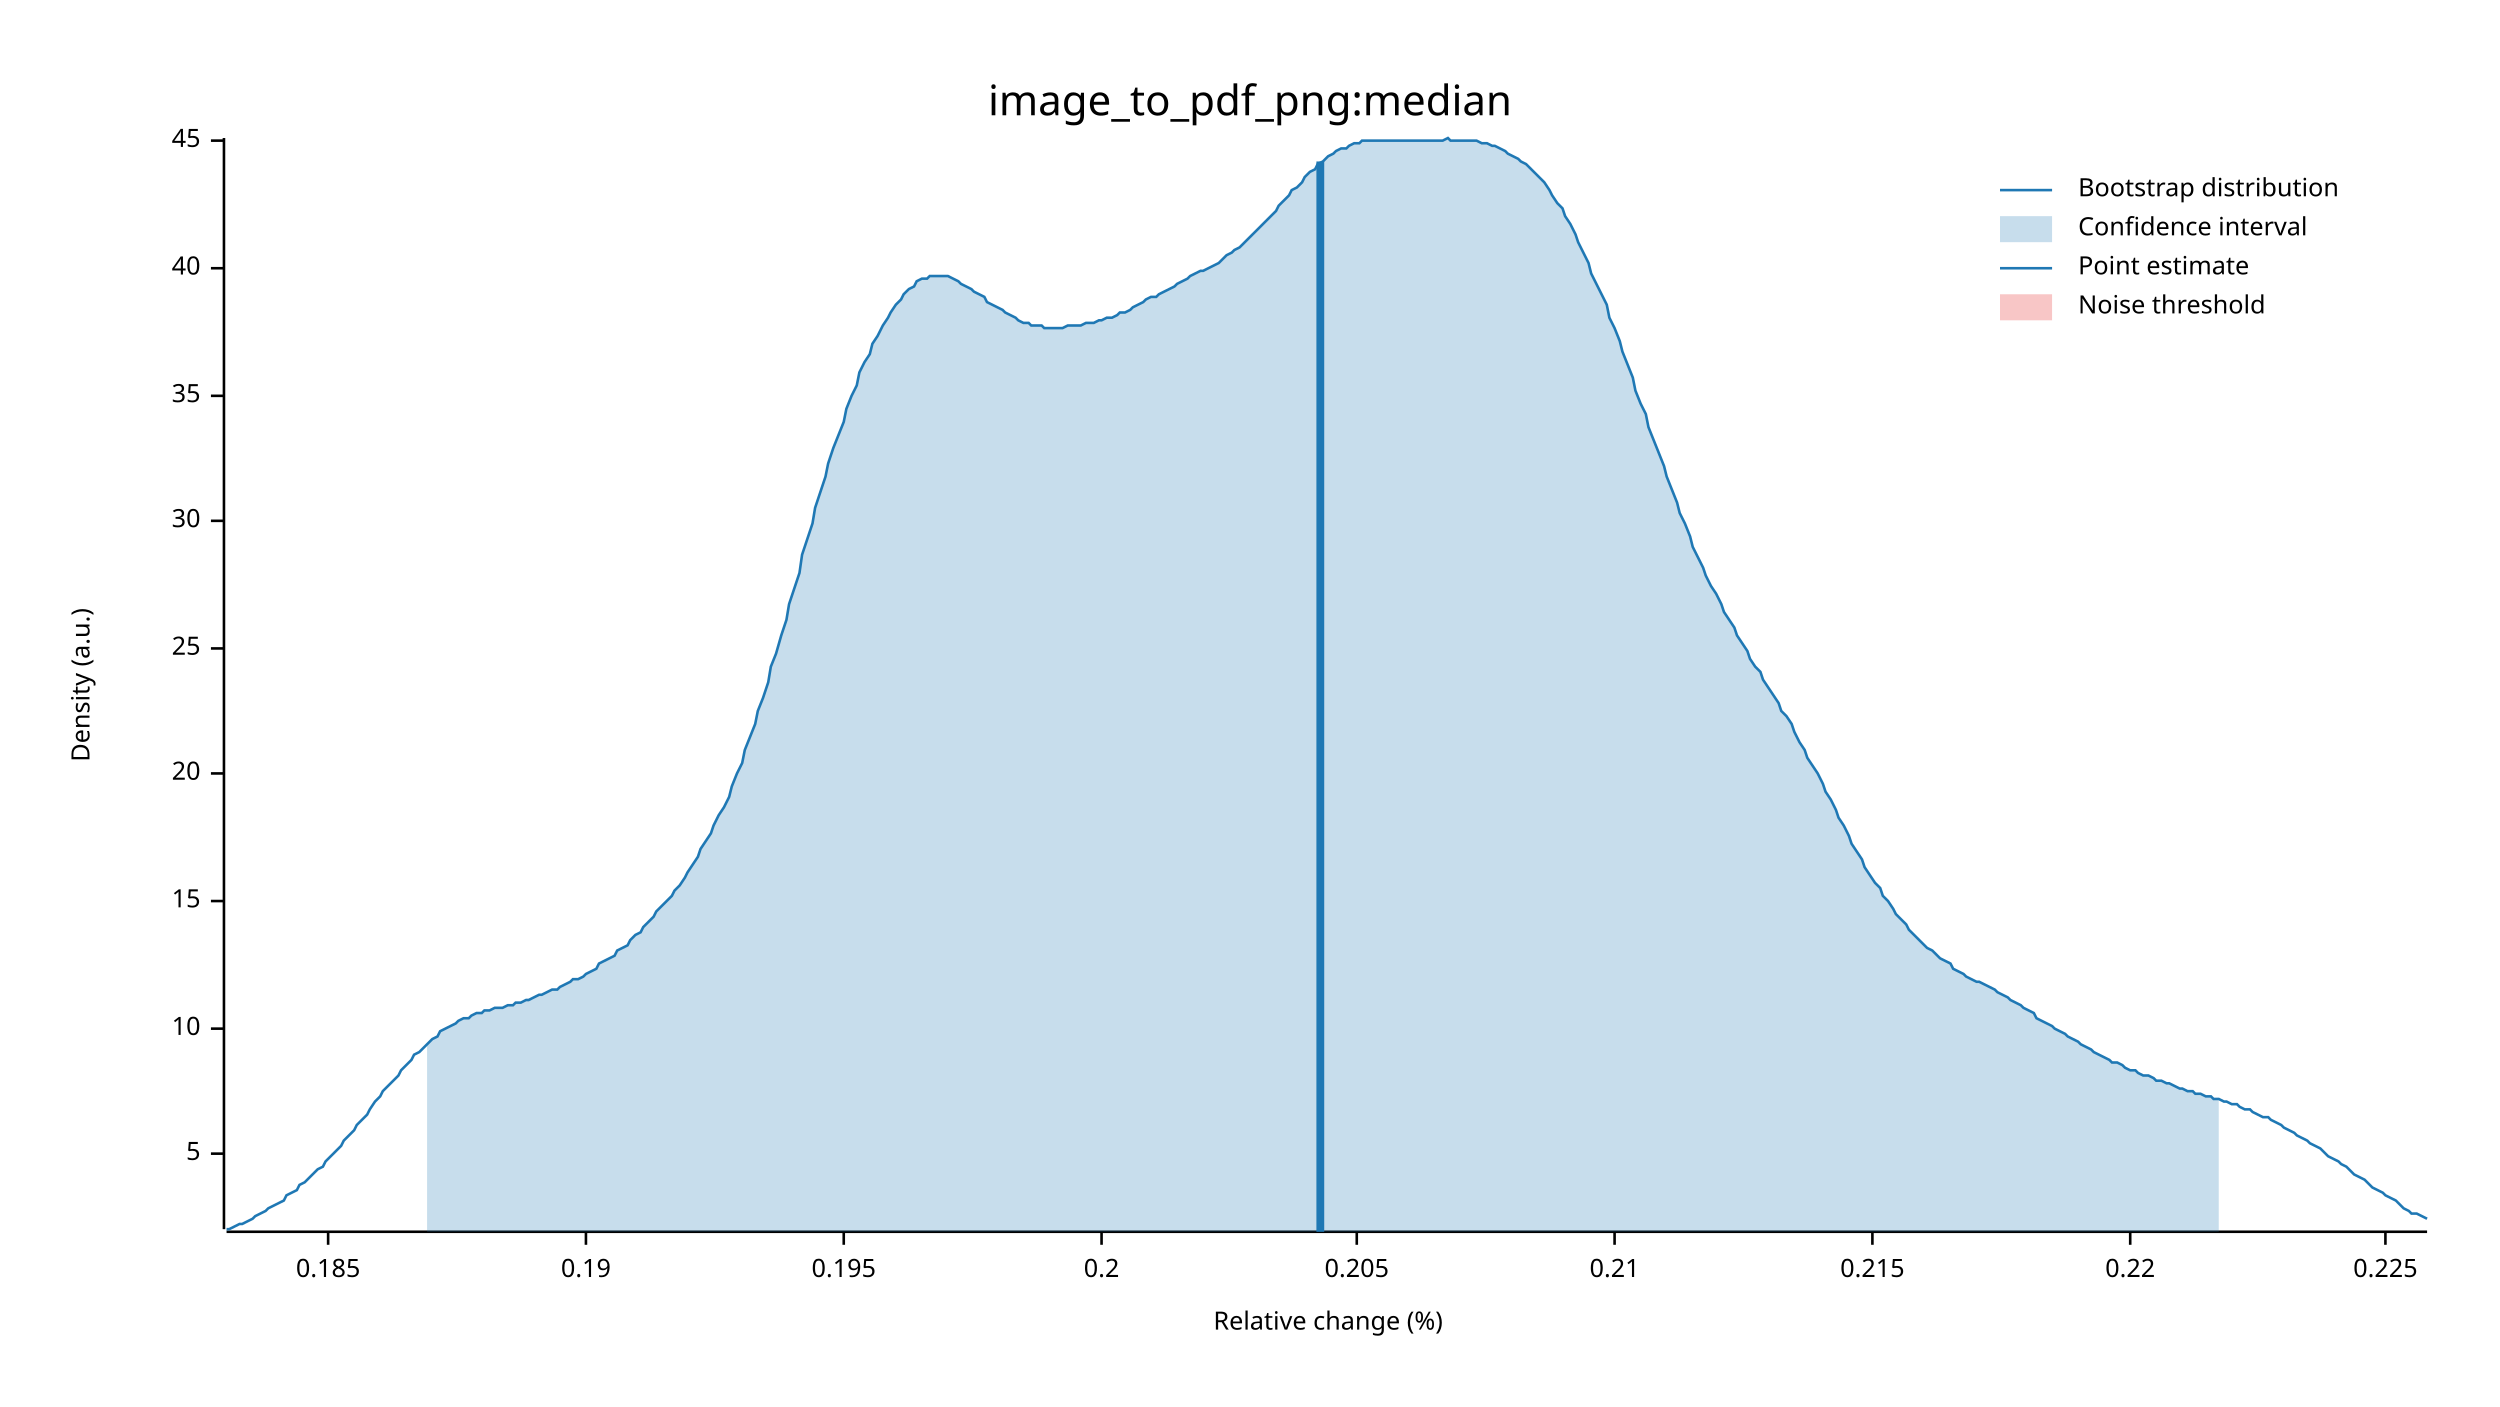
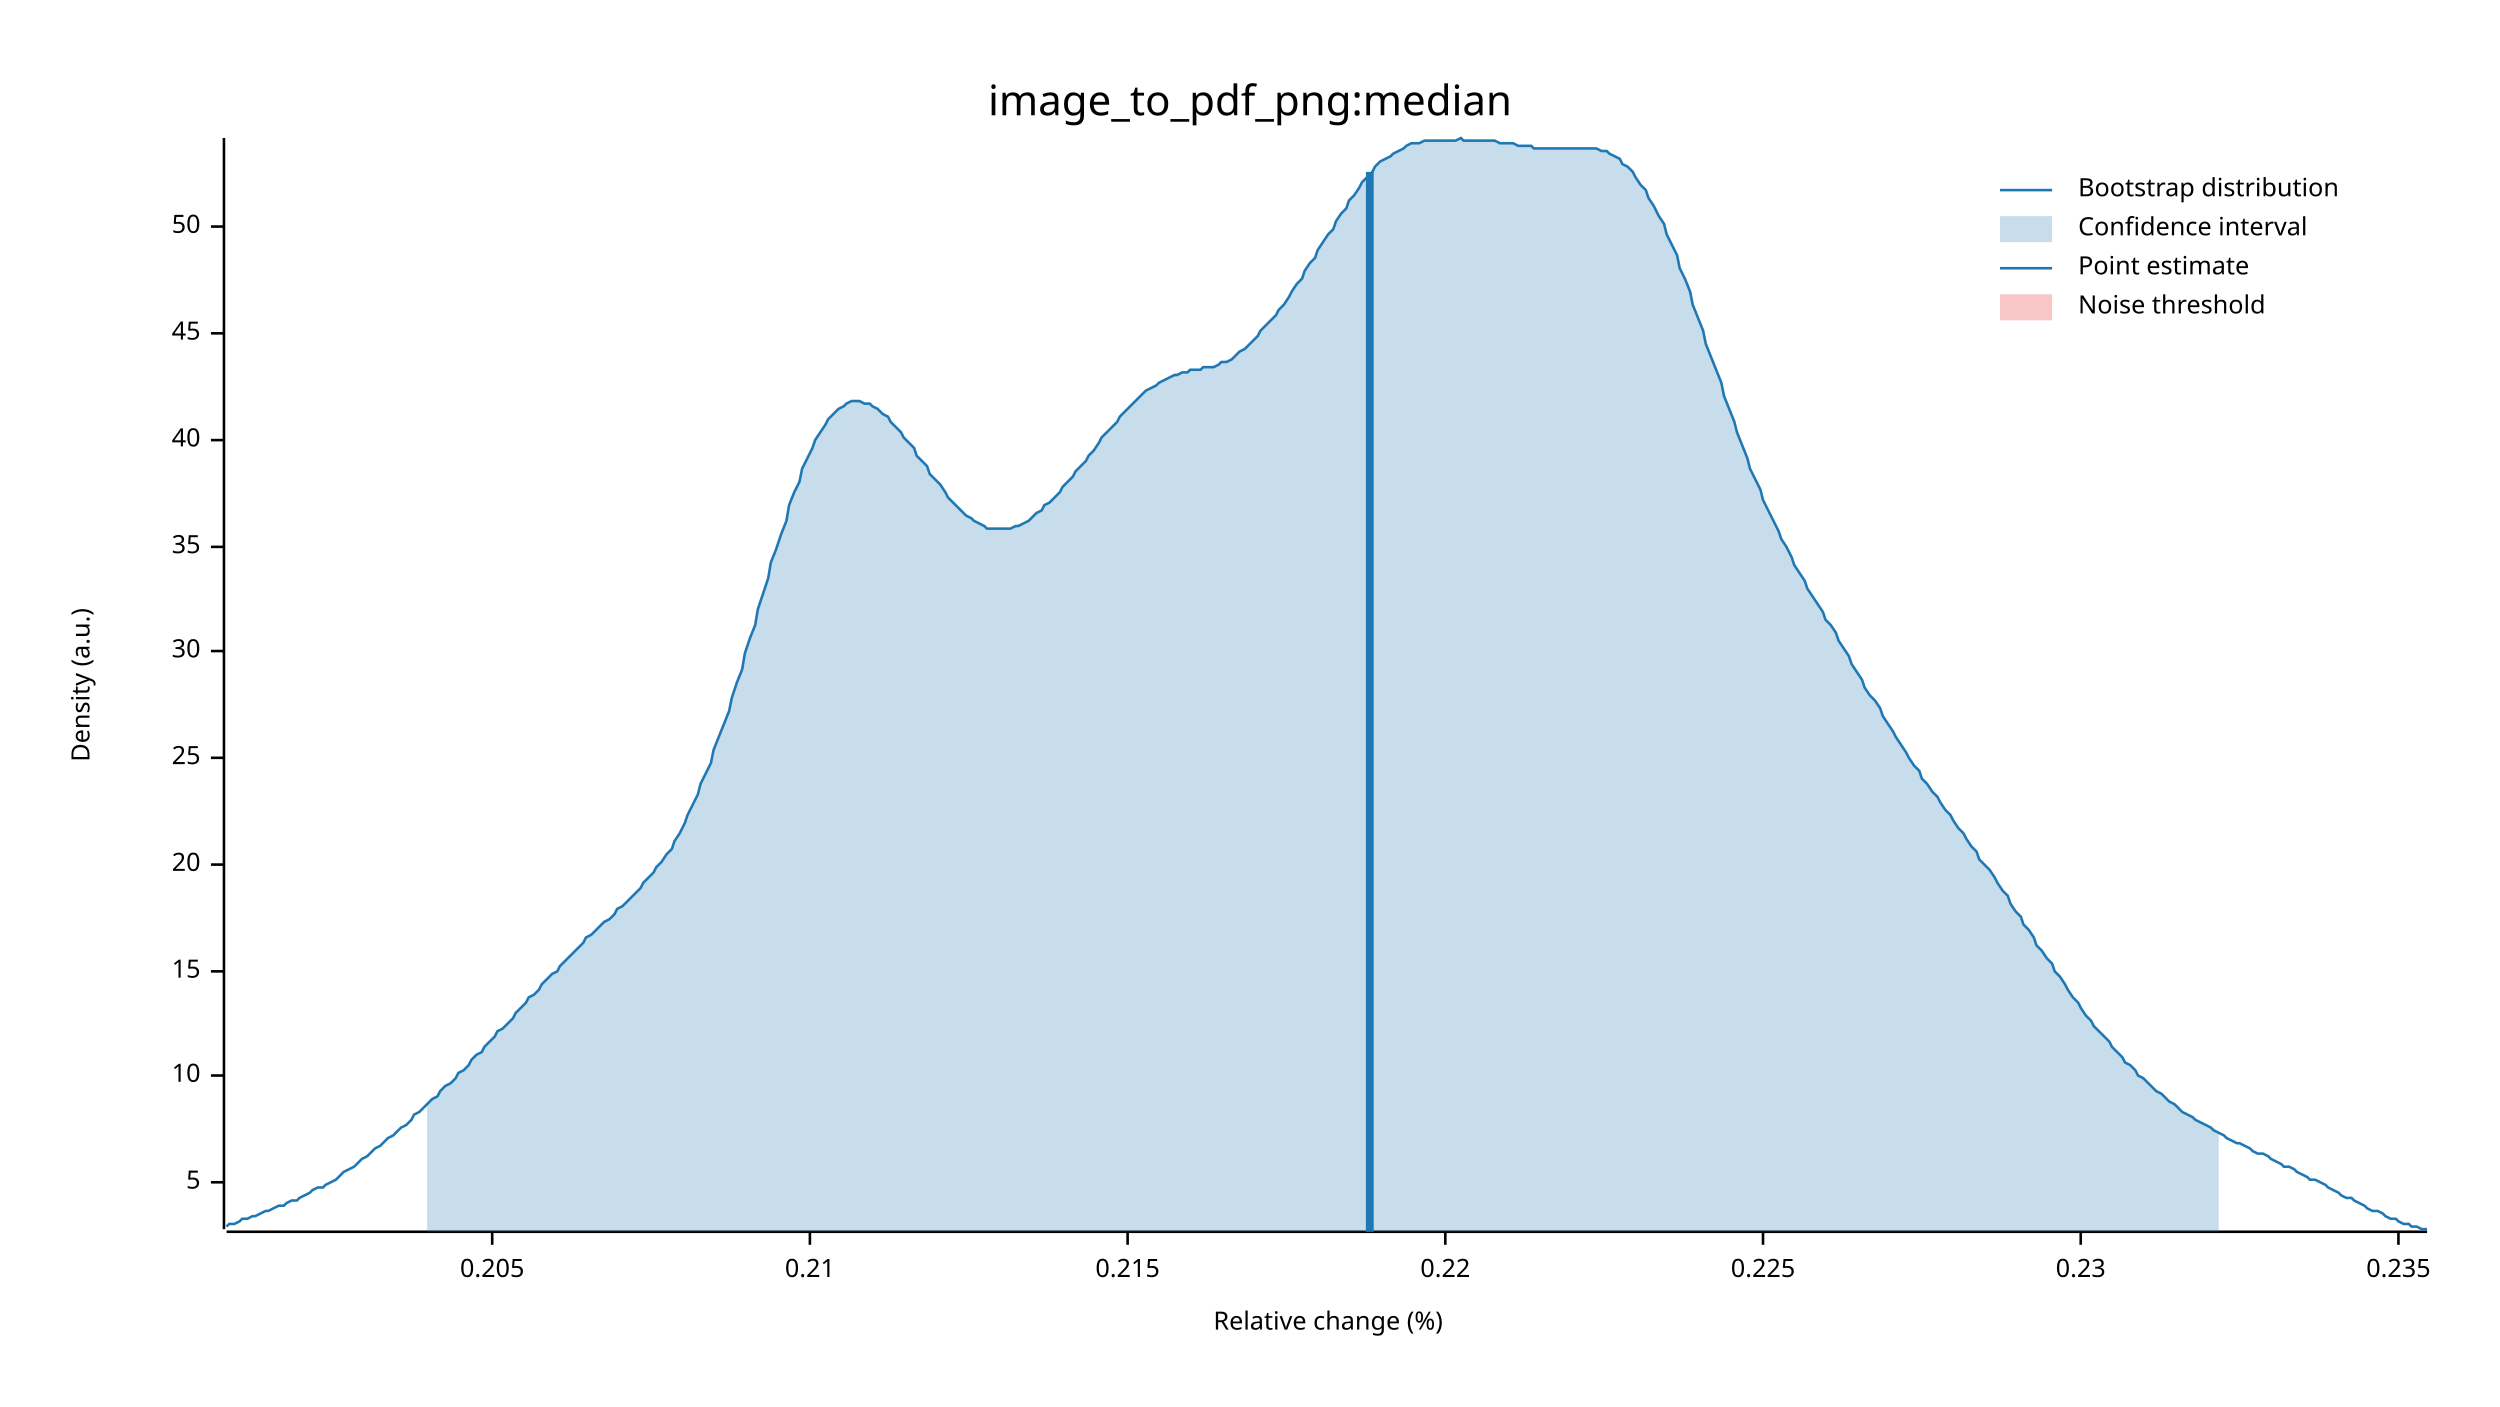
<svg xmlns="http://www.w3.org/2000/svg" width="960" height="540" viewBox="0 0 960 540">
  <text x="480" y="32" dy="0.76em" text-anchor="middle" font-family="sans-serif" font-size="16.129" opacity="1" fill="#000000">
image_to_pdf_png:median
</text>
  <text x="27" y="263" dy="0.76em" text-anchor="middle" font-family="sans-serif" font-size="9.677" opacity="1" fill="#000000" transform="rotate(270, 27, 263)">
Density (a.u.)
</text>
  <text x="510" y="513" dy="-0.5ex" text-anchor="middle" font-family="sans-serif" font-size="9.677" opacity="1" fill="#000000">
Relative change (%)
</text>
  <polyline fill="none" opacity="1" stroke="#000000" stroke-width="1" points="86,53 86,472 " />
-   <text x="77" y="443" dy="0.5ex" text-anchor="end" font-family="sans-serif" font-size="9.677" opacity="1" fill="#000000">
+   <text x="77" y="454" dy="0.5ex" text-anchor="end" font-family="sans-serif" font-size="9.677" opacity="1" fill="#000000">
5
</text>
-   <polyline fill="none" opacity="1" stroke="#000000" stroke-width="1" points="81,443 86,443 " />
-   <text x="77" y="395" dy="0.5ex" text-anchor="end" font-family="sans-serif" font-size="9.677" opacity="1" fill="#000000">
+   <polyline fill="none" opacity="1" stroke="#000000" stroke-width="1" points="81,454 86,454 " />
+   <text x="77" y="413" dy="0.5ex" text-anchor="end" font-family="sans-serif" font-size="9.677" opacity="1" fill="#000000">
10
</text>
-   <polyline fill="none" opacity="1" stroke="#000000" stroke-width="1" points="81,395 86,395 " />
-   <text x="77" y="346" dy="0.5ex" text-anchor="end" font-family="sans-serif" font-size="9.677" opacity="1" fill="#000000">
+   <polyline fill="none" opacity="1" stroke="#000000" stroke-width="1" points="81,413 86,413 " />
+   <text x="77" y="373" dy="0.5ex" text-anchor="end" font-family="sans-serif" font-size="9.677" opacity="1" fill="#000000">
15
</text>
-   <polyline fill="none" opacity="1" stroke="#000000" stroke-width="1" points="81,346 86,346 " />
-   <text x="77" y="297" dy="0.5ex" text-anchor="end" font-family="sans-serif" font-size="9.677" opacity="1" fill="#000000">
+   <polyline fill="none" opacity="1" stroke="#000000" stroke-width="1" points="81,373 86,373 " />
+   <text x="77" y="332" dy="0.5ex" text-anchor="end" font-family="sans-serif" font-size="9.677" opacity="1" fill="#000000">
20
</text>
-   <polyline fill="none" opacity="1" stroke="#000000" stroke-width="1" points="81,297 86,297 " />
-   <text x="77" y="249" dy="0.5ex" text-anchor="end" font-family="sans-serif" font-size="9.677" opacity="1" fill="#000000">
+   <polyline fill="none" opacity="1" stroke="#000000" stroke-width="1" points="81,332 86,332 " />
+   <text x="77" y="291" dy="0.5ex" text-anchor="end" font-family="sans-serif" font-size="9.677" opacity="1" fill="#000000">
25
</text>
-   <polyline fill="none" opacity="1" stroke="#000000" stroke-width="1" points="81,249 86,249 " />
-   <text x="77" y="200" dy="0.5ex" text-anchor="end" font-family="sans-serif" font-size="9.677" opacity="1" fill="#000000">
+   <polyline fill="none" opacity="1" stroke="#000000" stroke-width="1" points="81,291 86,291 " />
+   <text x="77" y="250" dy="0.5ex" text-anchor="end" font-family="sans-serif" font-size="9.677" opacity="1" fill="#000000">
30
</text>
-   <polyline fill="none" opacity="1" stroke="#000000" stroke-width="1" points="81,200 86,200 " />
-   <text x="77" y="152" dy="0.5ex" text-anchor="end" font-family="sans-serif" font-size="9.677" opacity="1" fill="#000000">
+   <polyline fill="none" opacity="1" stroke="#000000" stroke-width="1" points="81,250 86,250 " />
+   <text x="77" y="210" dy="0.5ex" text-anchor="end" font-family="sans-serif" font-size="9.677" opacity="1" fill="#000000">
35
</text>
-   <polyline fill="none" opacity="1" stroke="#000000" stroke-width="1" points="81,152 86,152 " />
-   <text x="77" y="103" dy="0.5ex" text-anchor="end" font-family="sans-serif" font-size="9.677" opacity="1" fill="#000000">
+   <polyline fill="none" opacity="1" stroke="#000000" stroke-width="1" points="81,210 86,210 " />
+   <text x="77" y="169" dy="0.5ex" text-anchor="end" font-family="sans-serif" font-size="9.677" opacity="1" fill="#000000">
40
</text>
-   <polyline fill="none" opacity="1" stroke="#000000" stroke-width="1" points="81,103 86,103 " />
-   <text x="77" y="54" dy="0.5ex" text-anchor="end" font-family="sans-serif" font-size="9.677" opacity="1" fill="#000000">
+   <polyline fill="none" opacity="1" stroke="#000000" stroke-width="1" points="81,169 86,169 " />
+   <text x="77" y="128" dy="0.5ex" text-anchor="end" font-family="sans-serif" font-size="9.677" opacity="1" fill="#000000">
45
</text>
-   <polyline fill="none" opacity="1" stroke="#000000" stroke-width="1" points="81,54 86,54 " />
+   <polyline fill="none" opacity="1" stroke="#000000" stroke-width="1" points="81,128 86,128 " />
+   <text x="77" y="87" dy="0.5ex" text-anchor="end" font-family="sans-serif" font-size="9.677" opacity="1" fill="#000000">
+ 50
+ </text>
+   <polyline fill="none" opacity="1" stroke="#000000" stroke-width="1" points="81,87 86,87 " />
  <polyline fill="none" opacity="1" stroke="#000000" stroke-width="1" points="87,473 932,473 " />
-   <text x="126" y="483" dy="0.76em" text-anchor="middle" font-family="sans-serif" font-size="9.677" opacity="1" fill="#000000">
- 0.185
- </text>
-   <polyline fill="none" opacity="1" stroke="#000000" stroke-width="1" points="126,473 126,478 " />
-   <text x="225" y="483" dy="0.76em" text-anchor="middle" font-family="sans-serif" font-size="9.677" opacity="1" fill="#000000">
- 0.19
- </text>
-   <polyline fill="none" opacity="1" stroke="#000000" stroke-width="1" points="225,473 225,478 " />
-   <text x="324" y="483" dy="0.76em" text-anchor="middle" font-family="sans-serif" font-size="9.677" opacity="1" fill="#000000">
- 0.195
- </text>
-   <polyline fill="none" opacity="1" stroke="#000000" stroke-width="1" points="324,473 324,478 " />
-   <text x="423" y="483" dy="0.76em" text-anchor="middle" font-family="sans-serif" font-size="9.677" opacity="1" fill="#000000">
- 0.2
- </text>
-   <polyline fill="none" opacity="1" stroke="#000000" stroke-width="1" points="423,473 423,478 " />
-   <text x="521" y="483" dy="0.76em" text-anchor="middle" font-family="sans-serif" font-size="9.677" opacity="1" fill="#000000">
+   <text x="189" y="483" dy="0.76em" text-anchor="middle" font-family="sans-serif" font-size="9.677" opacity="1" fill="#000000">
0.205
</text>
-   <polyline fill="none" opacity="1" stroke="#000000" stroke-width="1" points="521,473 521,478 " />
-   <text x="620" y="483" dy="0.76em" text-anchor="middle" font-family="sans-serif" font-size="9.677" opacity="1" fill="#000000">
+   <polyline fill="none" opacity="1" stroke="#000000" stroke-width="1" points="189,473 189,478 " />
+   <text x="311" y="483" dy="0.76em" text-anchor="middle" font-family="sans-serif" font-size="9.677" opacity="1" fill="#000000">
0.21
</text>
-   <polyline fill="none" opacity="1" stroke="#000000" stroke-width="1" points="620,473 620,478 " />
-   <text x="719" y="483" dy="0.76em" text-anchor="middle" font-family="sans-serif" font-size="9.677" opacity="1" fill="#000000">
+   <polyline fill="none" opacity="1" stroke="#000000" stroke-width="1" points="311,473 311,478 " />
+   <text x="433" y="483" dy="0.76em" text-anchor="middle" font-family="sans-serif" font-size="9.677" opacity="1" fill="#000000">
0.215
</text>
-   <polyline fill="none" opacity="1" stroke="#000000" stroke-width="1" points="719,473 719,478 " />
-   <text x="818" y="483" dy="0.76em" text-anchor="middle" font-family="sans-serif" font-size="9.677" opacity="1" fill="#000000">
+   <polyline fill="none" opacity="1" stroke="#000000" stroke-width="1" points="433,473 433,478 " />
+   <text x="555" y="483" dy="0.76em" text-anchor="middle" font-family="sans-serif" font-size="9.677" opacity="1" fill="#000000">
0.22
</text>
-   <polyline fill="none" opacity="1" stroke="#000000" stroke-width="1" points="818,473 818,478 " />
-   <text x="916" y="483" dy="0.76em" text-anchor="middle" font-family="sans-serif" font-size="9.677" opacity="1" fill="#000000">
+   <polyline fill="none" opacity="1" stroke="#000000" stroke-width="1" points="555,473 555,478 " />
+   <text x="677" y="483" dy="0.76em" text-anchor="middle" font-family="sans-serif" font-size="9.677" opacity="1" fill="#000000">
0.225
</text>
-   <polyline fill="none" opacity="1" stroke="#000000" stroke-width="1" points="916,473 916,478 " />
-   <polyline fill="none" opacity="1" stroke="#1F78B4" stroke-width="1" points="87,472 88,472 90,471 92,470 93,470 95,469 97,468 98,467 100,466 102,465 103,464 105,463 107,462 109,461 110,459 112,458 114,457 115,455 117,454 119,452 120,451 122,449 124,448 125,446 127,444 129,442 131,440 132,438 134,436 136,434 137,432 139,430 141,428 142,426 144,423 146,421 147,419 149,417 151,415 153,413 154,411 156,409 158,407 159,405 161,404 163,402 164,401 166,399 168,398 169,396 171,395 173,394 175,393 176,392 178,391 180,391 181,390 183,389 185,389 186,388 188,388 190,387 191,387 193,387 195,386 197,386 198,385 200,385 202,384 203,384 205,383 207,382 208,382 210,381 212,380 214,380 215,379 217,378 219,377 220,376 222,376 224,375 225,374 227,373 229,372 230,370 232,369 234,368 236,367 237,365 239,364 241,363 242,361 244,359 246,358 247,356 249,354 251,352 252,350 254,348 256,346 258,344 259,342 261,340 263,337 264,335 266,332 268,329 269,326 271,323 273,320 274,317 276,313 278,310 280,306 281,302 283,297 285,293 286,288 288,283 290,278 291,273 293,268 295,262 296,256 298,251 300,244 302,238 303,232 305,226 307,220 308,213 310,207 312,201 313,195 315,189 317,183 318,178 320,172 322,167 324,162 325,157 327,152 329,148 330,143 332,139 334,136 335,132 337,129 339,125 341,122 342,120 344,117 346,115 347,113 349,111 351,110 352,108 354,107 356,107 357,106 359,106 361,106 363,106 364,106 366,107 368,108 369,109 371,110 373,111 374,112 376,113 378,114 379,116 381,117 383,118 385,119 386,120 388,121 390,122 391,123 393,124 395,124 396,125 398,125 400,125 401,126 403,126 405,126 407,126 408,126 410,125 412,125 413,125 415,125 417,124 418,124 420,124 422,123 423,123 425,122 427,122 429,121 430,120 432,120 434,119 435,118 437,117 439,116 440,115 442,114 444,114 445,113 447,112 449,111 451,110 452,109 454,108 456,107 457,106 459,105 461,104 462,104 464,103 466,102 468,101 469,100 471,98 473,97 474,96 476,95 478,93 479,92 481,90 483,88 484,87 486,85 488,83 490,81 491,79 493,77 495,75 496,73 498,72 500,70 501,68 503,66 505,65 506,63 508,62 510,60 512,59 513,58 515,57 517,57 518,56 520,55 522,55 523,54 525,54 527,54 528,54 530,54 532,54 534,54 535,54 537,54 539,54 540,54 542,54 544,54 545,54 547,54 549,54 550,54 552,54 554,54 556,53 557,54 559,54 561,54 562,54 564,54 566,54 567,54 569,55 571,55 573,56 574,56 576,57 578,58 579,59 581,60 583,61 584,62 586,63 588,65 589,66 591,68 593,70 595,73 596,75 598,78 600,80 601,83 603,86 605,90 606,93 608,97 610,101 611,105 613,109 615,113 617,117 618,122 620,126 622,131 623,135 625,140 627,145 628,150 630,155 632,159 633,164 635,169 637,174 639,179 640,183 642,188 644,193 645,197 647,201 649,206 650,210 652,214 654,218 655,221 657,225 659,228 661,232 662,235 664,238 666,241 667,244 669,247 671,250 672,253 674,256 676,258 677,261 679,264 681,267 683,270 684,273 686,275 688,278 689,281 691,285 693,288 694,291 696,294 698,297 700,301 701,304 703,307 705,311 706,314 708,317 710,321 711,324 713,327 715,330 716,333 718,336 720,339 722,341 723,344 725,346 727,349 728,351 730,353 732,355 733,357 735,359 737,361 738,362 740,364 742,365 744,367 745,368 747,369 749,370 750,372 752,373 754,374 755,375 757,376 759,377 760,377 762,378 764,379 766,380 767,381 769,382 771,383 772,384 774,385 776,386 777,387 779,388 781,389 782,391 784,392 786,393 788,394 789,395 791,396 793,397 794,398 796,399 798,400 799,401 801,402 803,403 804,404 806,405 808,406 810,407 811,408 813,408 815,409 816,410 818,411 820,411 821,412 823,413 825,413 827,414 828,415 830,415 832,416 833,416 835,417 837,418 838,418 840,419 842,419 843,420 845,420 847,421 849,421 850,422 852,422 854,423 855,423 857,424 859,424 860,425 862,426 864,426 865,427 867,428 869,429 871,429 872,430 874,431 876,432 877,433 879,434 881,435 882,436 884,437 886,438 887,439 889,440 891,441 893,443 894,444 896,445 898,446 899,447 901,448 903,450 904,451 906,452 908,453 909,454 911,456 913,457 915,458 916,459 918,460 920,461 921,462 923,464 925,465 926,466 928,466 930,467 932,468 " />
-   <polygon opacity="0.25" fill="#1F78B4" points="164,401 166,399 168,398 169,396 171,395 173,394 175,393 176,392 178,391 180,391 181,390 183,389 185,389 186,388 188,388 190,387 191,387 193,387 195,386 197,386 198,385 200,385 202,384 203,384 205,383 207,382 208,382 210,381 212,380 214,380 215,379 217,378 219,377 220,376 222,376 224,375 225,374 227,373 229,372 230,370 232,369 234,368 236,367 237,365 239,364 241,363 242,361 244,359 246,358 247,356 249,354 251,352 252,350 254,348 256,346 258,344 259,342 261,340 263,337 264,335 266,332 268,329 269,326 271,323 273,320 274,317 276,313 278,310 280,306 281,302 283,297 285,293 286,288 288,283 290,278 291,273 293,268 295,262 296,256 298,251 300,244 302,238 303,232 305,226 307,220 308,213 310,207 312,201 313,195 315,189 317,183 318,178 320,172 322,167 324,162 325,157 327,152 329,148 330,143 332,139 334,136 335,132 337,129 339,125 341,122 342,120 344,117 346,115 347,113 349,111 351,110 352,108 354,107 356,107 357,106 359,106 361,106 363,106 364,106 366,107 368,108 369,109 371,110 373,111 374,112 376,113 378,114 379,116 381,117 383,118 385,119 386,120 388,121 390,122 391,123 393,124 395,124 396,125 398,125 400,125 401,126 403,126 405,126 407,126 408,126 410,125 412,125 413,125 415,125 417,124 418,124 420,124 422,123 423,123 425,122 427,122 429,121 430,120 432,120 434,119 435,118 437,117 439,116 440,115 442,114 444,114 445,113 447,112 449,111 451,110 452,109 454,108 456,107 457,106 459,105 461,104 462,104 464,103 466,102 468,101 469,100 471,98 473,97 474,96 476,95 478,93 479,92 481,90 483,88 484,87 486,85 488,83 490,81 491,79 493,77 495,75 496,73 498,72 500,70 501,68 503,66 505,65 506,63 508,62 510,60 512,59 513,58 515,57 517,57 518,56 520,55 522,55 523,54 525,54 527,54 528,54 530,54 532,54 534,54 535,54 537,54 539,54 540,54 542,54 544,54 545,54 547,54 549,54 550,54 552,54 554,54 556,53 557,54 559,54 561,54 562,54 564,54 566,54 567,54 569,55 571,55 573,56 574,56 576,57 578,58 579,59 581,60 583,61 584,62 586,63 588,65 589,66 591,68 593,70 595,73 596,75 598,78 600,80 601,83 603,86 605,90 606,93 608,97 610,101 611,105 613,109 615,113 617,117 618,122 620,126 622,131 623,135 625,140 627,145 628,150 630,155 632,159 633,164 635,169 637,174 639,179 640,183 642,188 644,193 645,197 647,201 649,206 650,210 652,214 654,218 655,221 657,225 659,228 661,232 662,235 664,238 666,241 667,244 669,247 671,250 672,253 674,256 676,258 677,261 679,264 681,267 683,270 684,273 686,275 688,278 689,281 691,285 693,288 694,291 696,294 698,297 700,301 701,304 703,307 705,311 706,314 708,317 710,321 711,324 713,327 715,330 716,333 718,336 720,339 722,341 723,344 725,346 727,349 728,351 730,353 732,355 733,357 735,359 737,361 738,362 740,364 742,365 744,367 745,368 747,369 749,370 750,372 752,373 754,374 755,375 757,376 759,377 760,377 762,378 764,379 766,380 767,381 769,382 771,383 772,384 774,385 776,386 777,387 779,388 781,389 782,391 784,392 786,393 788,394 789,395 791,396 793,397 794,398 796,399 798,400 799,401 801,402 803,403 804,404 806,405 808,406 810,407 811,408 813,408 815,409 816,410 818,411 820,411 821,412 823,413 825,413 827,414 828,415 830,415 832,416 833,416 835,417 837,418 838,418 840,419 842,419 843,420 845,420 847,421 849,421 850,422 852,422 852,473 164,473 " />
-   <polyline fill="none" opacity="1" stroke="#1F78B4" stroke-width="3" points="507,473 507,62 " />
+   <polyline fill="none" opacity="1" stroke="#000000" stroke-width="1" points="677,473 677,478 " />
+   <text x="799" y="483" dy="0.76em" text-anchor="middle" font-family="sans-serif" font-size="9.677" opacity="1" fill="#000000">
+ 0.23
+ </text>
+   <polyline fill="none" opacity="1" stroke="#000000" stroke-width="1" points="799,473 799,478 " />
+   <text x="921" y="483" dy="0.76em" text-anchor="middle" font-family="sans-serif" font-size="9.677" opacity="1" fill="#000000">
+ 0.235
+ </text>
+   <polyline fill="none" opacity="1" stroke="#000000" stroke-width="1" points="921,473 921,478 " />
+   <polyline fill="none" opacity="1" stroke="#1F78B4" stroke-width="1" points="87,471 88,470 90,470 92,469 93,468 95,468 97,467 98,467 100,466 102,465 103,465 105,464 107,463 109,463 110,462 112,461 114,461 115,460 117,459 119,458 120,457 122,456 124,456 125,455 127,454 129,453 131,451 132,450 134,449 136,448 137,447 139,445 141,444 142,443 144,441 146,440 147,439 149,437 151,436 153,434 154,433 156,432 158,430 159,428 161,427 163,425 164,424 166,422 168,421 169,419 171,417 173,416 175,414 176,412 178,411 180,409 181,407 183,405 185,404 186,402 188,400 190,398 191,396 193,395 195,393 197,391 198,389 200,387 202,385 203,383 205,382 207,380 208,378 210,376 212,374 214,373 215,371 217,369 219,367 220,366 222,364 224,362 225,360 227,359 229,357 230,356 232,354 234,353 236,351 237,349 239,348 241,346 242,345 244,343 246,341 247,339 249,337 251,335 252,333 254,331 256,328 258,326 259,323 261,320 263,316 264,313 266,309 268,305 269,301 271,297 273,293 274,288 276,283 278,278 280,273 281,268 283,262 285,257 286,251 288,245 290,240 291,234 293,228 295,222 296,216 298,211 300,205 302,200 303,194 305,189 307,185 308,180 310,176 312,172 313,169 315,166 317,163 318,161 320,159 322,157 324,156 325,155 327,154 329,154 330,154 332,155 334,155 335,156 337,157 339,159 341,160 342,162 344,164 346,166 347,168 349,170 351,172 352,175 354,177 356,179 357,182 359,184 361,186 363,189 364,191 366,193 368,195 369,196 371,198 373,199 374,200 376,201 378,202 379,203 381,203 383,203 385,203 386,203 388,203 390,202 391,202 393,201 395,200 396,199 398,197 400,196 401,194 403,193 405,191 407,189 408,187 410,185 412,183 413,181 415,179 417,177 418,175 420,173 422,170 423,168 425,166 427,164 429,162 430,160 432,158 434,156 435,155 437,153 439,151 440,150 442,149 444,148 445,147 447,146 449,145 451,144 452,144 454,143 456,143 457,142 459,142 461,142 462,141 464,141 466,141 468,140 469,139 471,139 473,138 474,137 476,135 478,134 479,133 481,131 483,129 484,127 486,125 488,123 490,121 491,119 493,117 495,114 496,112 498,109 500,107 501,104 503,101 505,99 506,96 508,93 510,90 512,88 513,85 515,82 517,80 518,77 520,75 522,72 523,70 525,68 527,66 528,64 530,62 532,61 534,60 535,59 537,58 539,57 540,56 542,55 544,55 545,55 547,54 549,54 550,54 552,54 554,54 556,54 557,54 559,54 561,53 562,54 564,54 566,54 567,54 569,54 571,54 573,54 574,54 576,55 578,55 579,55 581,55 583,56 584,56 586,56 588,56 589,57 591,57 593,57 595,57 596,57 598,57 600,57 601,57 603,57 605,57 606,57 608,57 610,57 611,57 613,57 615,58 617,58 618,59 620,60 622,61 623,63 625,64 627,66 628,68 630,71 632,73 633,76 635,79 637,83 639,86 640,90 642,94 644,98 645,103 647,107 649,112 650,117 652,122 654,127 655,132 657,137 659,142 661,147 662,152 664,157 666,162 667,166 669,171 671,176 672,180 674,184 676,188 677,192 679,196 681,200 683,204 684,207 686,210 688,214 689,217 691,220 693,223 694,226 696,229 698,232 700,235 701,238 703,240 705,243 706,246 708,249 710,252 711,255 713,258 715,261 716,264 718,267 720,269 722,272 723,275 725,278 727,281 728,283 730,286 732,289 733,291 735,294 737,296 738,299 740,301 742,304 744,306 745,308 747,311 749,313 750,315 752,318 754,320 755,322 757,325 759,327 760,330 762,332 764,334 766,337 767,339 769,342 771,344 772,347 774,350 776,352 777,355 779,357 781,360 782,363 784,365 786,368 788,370 789,373 791,375 793,378 794,380 796,383 798,385 799,387 801,390 803,392 804,394 806,396 808,398 810,400 811,402 813,404 815,406 816,408 818,409 820,411 821,413 823,414 825,416 827,418 828,419 830,420 832,422 833,423 835,424 837,426 838,427 840,428 842,429 843,430 845,431 847,432 849,433 850,434 852,435 854,436 855,437 857,438 859,439 860,439 862,440 864,441 865,442 867,443 869,443 871,444 872,445 874,446 876,447 877,448 879,448 881,449 882,450 884,451 886,452 887,453 889,453 891,454 893,455 894,456 896,457 898,458 899,459 901,460 903,460 904,461 906,462 908,463 909,464 911,465 913,465 915,466 916,467 918,468 920,468 921,469 923,470 925,470 926,471 928,471 930,472 932,472 " />
+   <polygon opacity="0.25" fill="#1F78B4" points="164,424 166,422 168,421 169,419 171,417 173,416 175,414 176,412 178,411 180,409 181,407 183,405 185,404 186,402 188,400 190,398 191,396 193,395 195,393 197,391 198,389 200,387 202,385 203,383 205,382 207,380 208,378 210,376 212,374 214,373 215,371 217,369 219,367 220,366 222,364 224,362 225,360 227,359 229,357 230,356 232,354 234,353 236,351 237,349 239,348 241,346 242,345 244,343 246,341 247,339 249,337 251,335 252,333 254,331 256,328 258,326 259,323 261,320 263,316 264,313 266,309 268,305 269,301 271,297 273,293 274,288 276,283 278,278 280,273 281,268 283,262 285,257 286,251 288,245 290,240 291,234 293,228 295,222 296,216 298,211 300,205 302,200 303,194 305,189 307,185 308,180 310,176 312,172 313,169 315,166 317,163 318,161 320,159 322,157 324,156 325,155 327,154 329,154 330,154 332,155 334,155 335,156 337,157 339,159 341,160 342,162 344,164 346,166 347,168 349,170 351,172 352,175 354,177 356,179 357,182 359,184 361,186 363,189 364,191 366,193 368,195 369,196 371,198 373,199 374,200 376,201 378,202 379,203 381,203 383,203 385,203 386,203 388,203 390,202 391,202 393,201 395,200 396,199 398,197 400,196 401,194 403,193 405,191 407,189 408,187 410,185 412,183 413,181 415,179 417,177 418,175 420,173 422,170 423,168 425,166 427,164 429,162 430,160 432,158 434,156 435,155 437,153 439,151 440,150 442,149 444,148 445,147 447,146 449,145 451,144 452,144 454,143 456,143 457,142 459,142 461,142 462,141 464,141 466,141 468,140 469,139 471,139 473,138 474,137 476,135 478,134 479,133 481,131 483,129 484,127 486,125 488,123 490,121 491,119 493,117 495,114 496,112 498,109 500,107 501,104 503,101 505,99 506,96 508,93 510,90 512,88 513,85 515,82 517,80 518,77 520,75 522,72 523,70 525,68 527,66 528,64 530,62 532,61 534,60 535,59 537,58 539,57 540,56 542,55 544,55 545,55 547,54 549,54 550,54 552,54 554,54 556,54 557,54 559,54 561,53 562,54 564,54 566,54 567,54 569,54 571,54 573,54 574,54 576,55 578,55 579,55 581,55 583,56 584,56 586,56 588,56 589,57 591,57 593,57 595,57 596,57 598,57 600,57 601,57 603,57 605,57 606,57 608,57 610,57 611,57 613,57 615,58 617,58 618,59 620,60 622,61 623,63 625,64 627,66 628,68 630,71 632,73 633,76 635,79 637,83 639,86 640,90 642,94 644,98 645,103 647,107 649,112 650,117 652,122 654,127 655,132 657,137 659,142 661,147 662,152 664,157 666,162 667,166 669,171 671,176 672,180 674,184 676,188 677,192 679,196 681,200 683,204 684,207 686,210 688,214 689,217 691,220 693,223 694,226 696,229 698,232 700,235 701,238 703,240 705,243 706,246 708,249 710,252 711,255 713,258 715,261 716,264 718,267 720,269 722,272 723,275 725,278 727,281 728,283 730,286 732,289 733,291 735,294 737,296 738,299 740,301 742,304 744,306 745,308 747,311 749,313 750,315 752,318 754,320 755,322 757,325 759,327 760,330 762,332 764,334 766,337 767,339 769,342 771,344 772,347 774,350 776,352 777,355 779,357 781,360 782,363 784,365 786,368 788,370 789,373 791,375 793,378 794,380 796,383 798,385 799,387 801,390 803,392 804,394 806,396 808,398 810,400 811,402 813,404 815,406 816,408 818,409 820,411 821,413 823,414 825,416 827,418 828,419 830,420 832,422 833,423 835,424 837,426 838,427 840,428 842,429 843,430 845,431 847,432 849,433 850,434 852,435 852,473 164,473 " />
+   <polyline fill="none" opacity="1" stroke="#1F78B4" stroke-width="3" points="526,473 526,66 " />
  <rect x="509" y="53" width="0" height="419" opacity="0.1" fill="#E31A1C" stroke="none" />
  <text x="798" y="68" dy="0.76em" text-anchor="start" font-family="sans-serif" font-size="9.677" opacity="1" fill="#000000">
Bootstrap distribution
</text>
  <text x="798" y="83" dy="0.76em" text-anchor="start" font-family="sans-serif" font-size="9.677" opacity="1" fill="#000000">
Confidence interval
</text>
  <text x="798" y="98" dy="0.76em" text-anchor="start" font-family="sans-serif" font-size="9.677" opacity="1" fill="#000000">
Point estimate
</text>
  <text x="798" y="113" dy="0.76em" text-anchor="start" font-family="sans-serif" font-size="9.677" opacity="1" fill="#000000">
Noise threshold
</text>
  <polyline fill="none" opacity="1" stroke="#1F78B4" stroke-width="1" points="768,73 788,73 " />
  <rect x="768" y="83" width="20" height="10" opacity="0.25" fill="#1F78B4" stroke="none" />
  <polyline fill="none" opacity="1" stroke="#1F78B4" stroke-width="1" points="768,103 788,103 " />
  <rect x="768" y="113" width="20" height="10" opacity="0.25" fill="#E31A1C" stroke="none" />
</svg>
